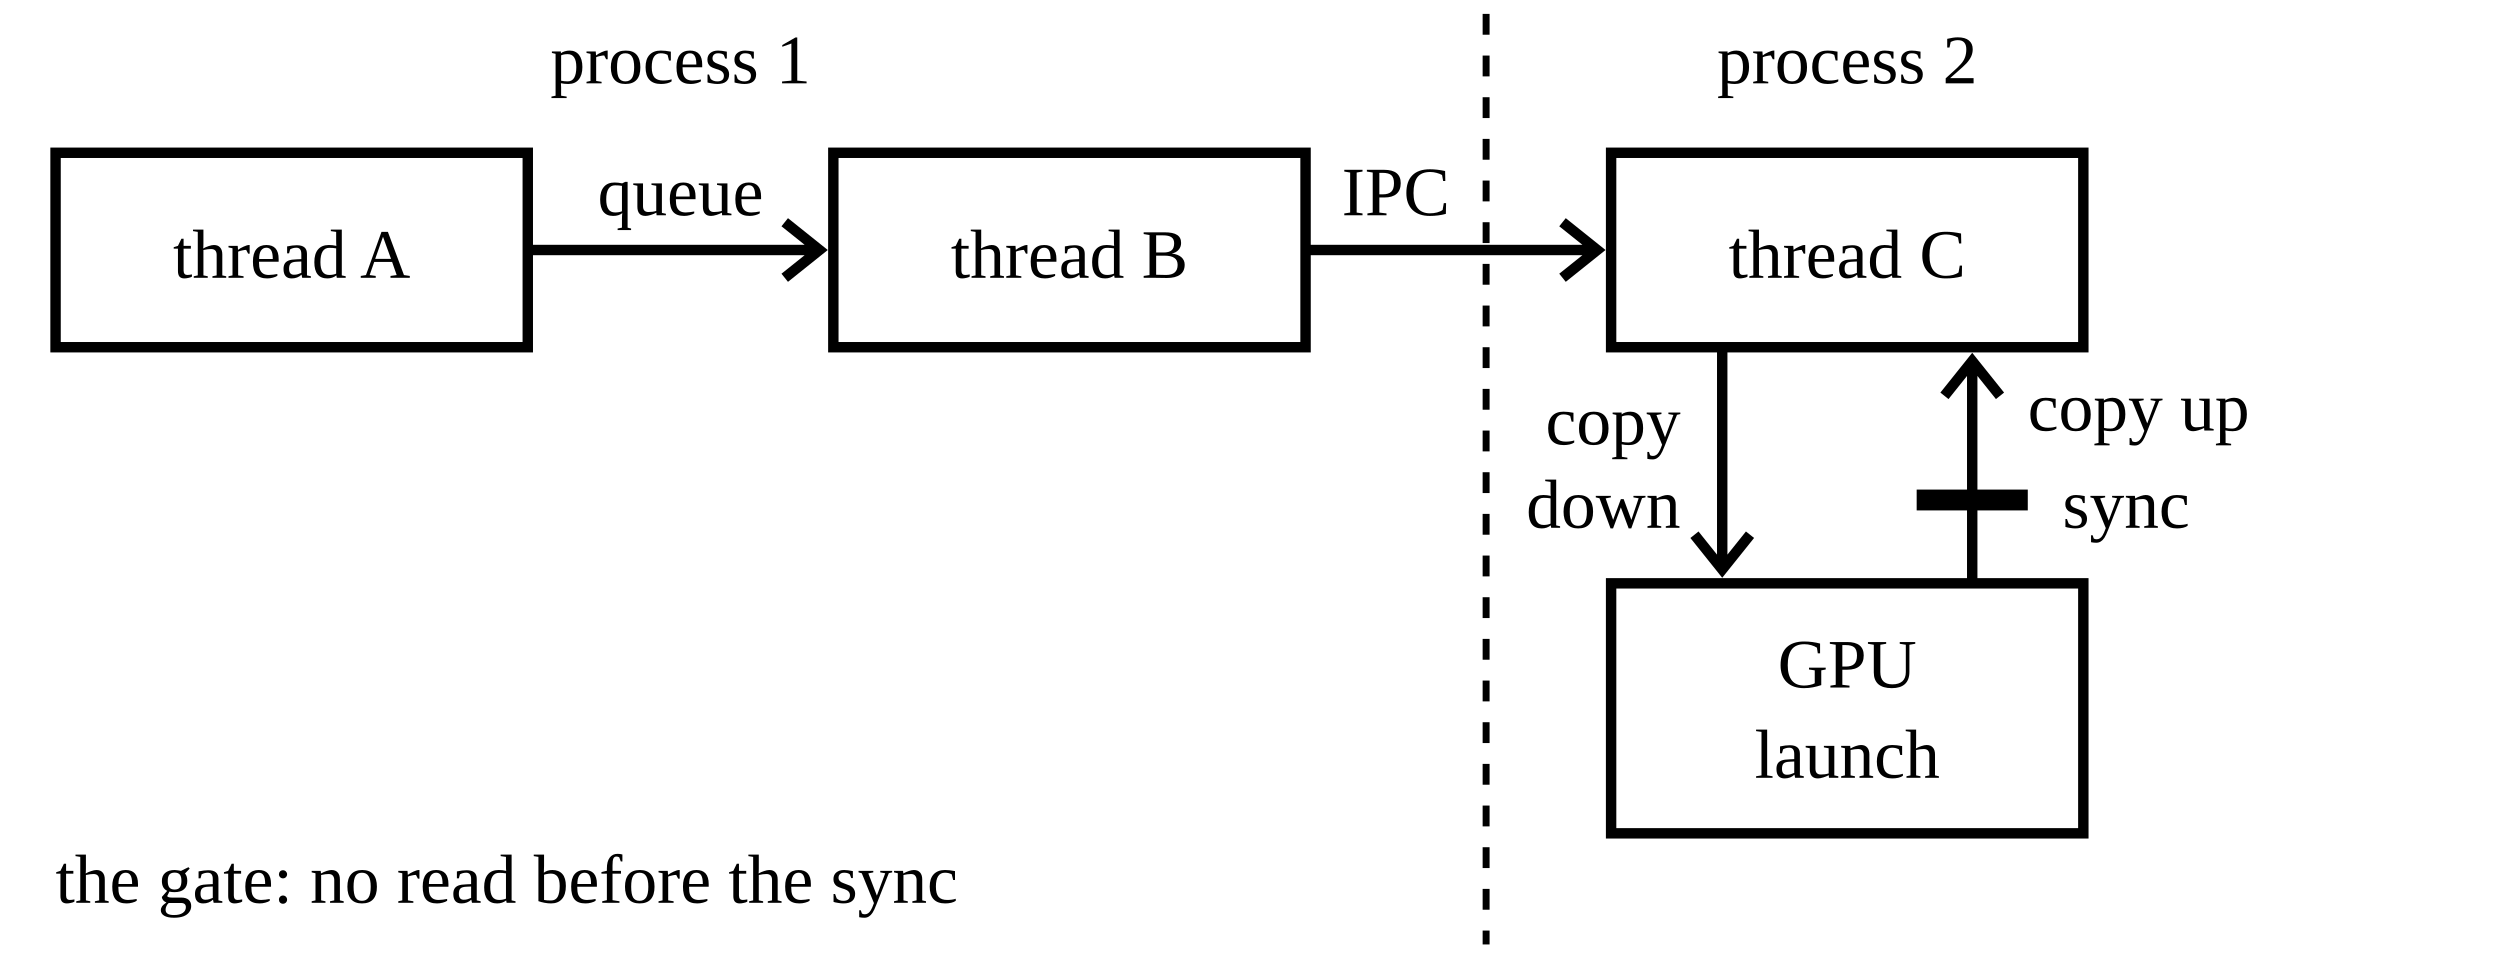
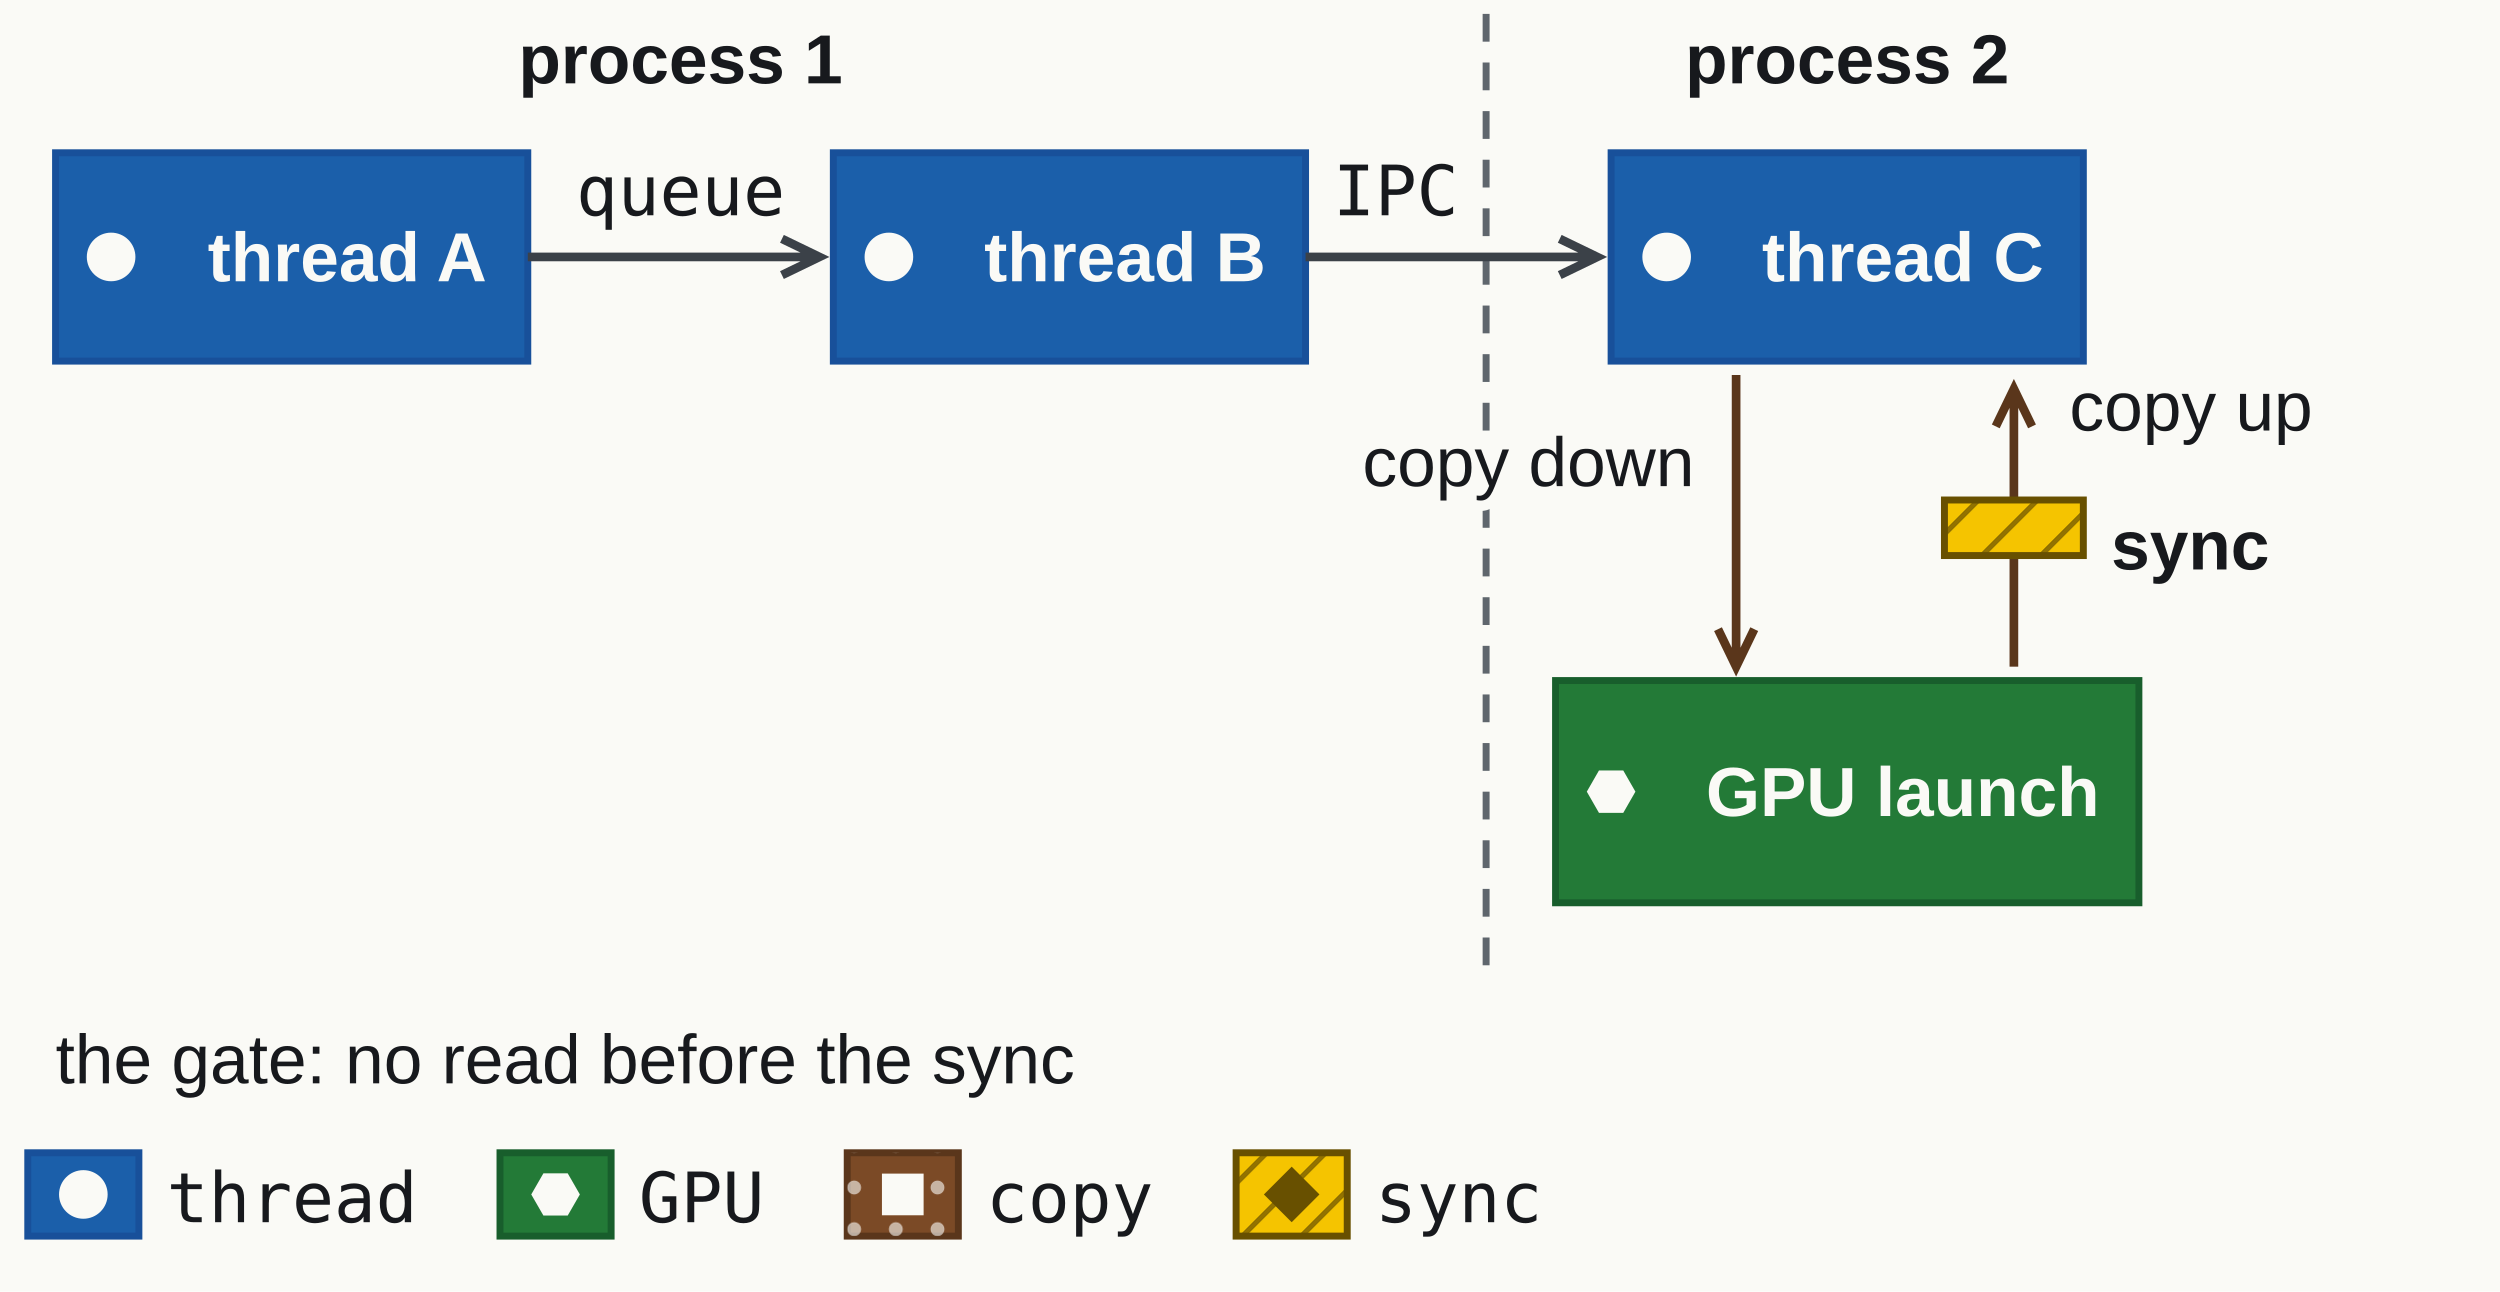
- <svg xmlns="http://www.w3.org/2000/svg" viewBox="0 0 360 140" width="360" height="140" fill="none" stroke="currentColor" stroke-width="1.5">
-   <g stroke="none" fill="currentColor" font-size="10" text-anchor="middle">
-     <text x="98" y="12">process 1</text>
-     <text x="266" y="12">process 2</text>
+ <svg xmlns="http://www.w3.org/2000/svg" viewBox="0 0 360 186" width="360" height="186">
+   <defs>
+     <pattern id="code-yellow" width="6" height="6" patternUnits="userSpaceOnUse" patternTransform="rotate(45)">
+       <path d="M0 0V6" stroke="#685000" stroke-width="1.5" stroke-opacity="0.7" />
+     </pattern>
+     <pattern id="code-brown" width="6" height="6" patternUnits="userSpaceOnUse">
+       <circle cx="3" cy="3" r="1" fill="#fafaf6" fill-opacity="0.6" />
+     </pattern>
+   </defs>
+   <rect width="360" height="186" fill="#fafaf6" />
+   <text x="98" y="12" font-family="'Atkinson Hyperlegible', system-ui, 'Segoe UI', Arial, sans-serif" font-size="10" font-weight="700" fill="#17191d" text-anchor="middle" stroke="#fafaf6" stroke-width="3" stroke-linejoin="round" paint-order="stroke">process 1</text>
+   <text x="266" y="12" font-family="'Atkinson Hyperlegible', system-ui, 'Segoe UI', Arial, sans-serif" font-size="10" font-weight="700" fill="#17191d" text-anchor="middle" stroke="#fafaf6" stroke-width="3" stroke-linejoin="round" paint-order="stroke">process 2</text>
+   <path d="M214 2V142" fill="none" stroke="#5f666d" stroke-width="1" stroke-dasharray="4 3" />
+   <g class="box" data-slot="blue">
+     <rect x="8" y="22" width="68" height="30" fill="#1b5faa" stroke="#18509a" stroke-width="1" />
+     <g class="glyph" data-slot="blue">
+       <circle cx="16" cy="37" r="3.5" fill="#fafaf6" />
+     </g>
+     <text x="50" y="40.5" font-family="'Atkinson Hyperlegible', system-ui, 'Segoe UI', Arial, sans-serif" font-size="10" font-weight="700" fill="#fafaf6" text-anchor="middle">thread A</text>
  </g>
-   <path d="M214 2V136" stroke-width="1" stroke-dasharray="3 3" />
-   <rect x="8" y="22" width="68" height="28" />
-   <rect x="120" y="22" width="68" height="28" />
-   <rect x="232" y="22" width="68" height="28" />
-   <g stroke="none" fill="currentColor" font-size="10" text-anchor="middle">
-     <text x="42" y="40">thread A</text>
-     <text x="154" y="40">thread B</text>
-     <text x="266" y="40">thread C</text>
-     <text x="98" y="31">queue</text>
-     <text x="201" y="31">IPC</text>
+   <g class="box" data-slot="blue">
+     <rect x="120" y="22" width="68" height="30" fill="#1b5faa" stroke="#18509a" stroke-width="1" />
+     <g class="glyph" data-slot="blue">
+       <circle cx="128" cy="37" r="3.5" fill="#fafaf6" />
+     </g>
+     <text x="162" y="40.5" font-family="'Atkinson Hyperlegible', system-ui, 'Segoe UI', Arial, sans-serif" font-size="10" font-weight="700" fill="#fafaf6" text-anchor="middle">thread B</text>
  </g>
-   <path d="M76 36H118M113 32L118 36L113 40" />
-   <path d="M188 36H230M225 32L230 36L225 40" />
-   <rect x="232" y="84" width="68" height="36" />
-   <g stroke="none" fill="currentColor" font-size="10" text-anchor="middle">
-     <text x="266" y="99">GPU</text>
-     <text x="266" y="112">launch</text>
+   <g class="box" data-slot="blue">
+     <rect x="232" y="22" width="68" height="30" fill="#1b5faa" stroke="#18509a" stroke-width="1" />
+     <g class="glyph" data-slot="blue">
+       <circle cx="240" cy="37" r="3.5" fill="#fafaf6" />
+     </g>
+     <text x="274" y="40.5" font-family="'Atkinson Hyperlegible', system-ui, 'Segoe UI', Arial, sans-serif" font-size="10" font-weight="700" fill="#fafaf6" text-anchor="middle">thread C</text>
  </g>
-   <path d="M248 50V82M244 77L248 82L252 77" />
-   <path d="M284 84V52M280 57L284 52L288 57" />
-   <path d="M276 72H292" stroke-width="3" />
-   <g stroke="none" fill="currentColor" font-size="10">
-     <text x="242" y="64" text-anchor="end">copy</text>
-     <text x="242" y="76" text-anchor="end">down</text>
-     <text x="292" y="62">copy up</text>
-     <text x="297" y="76">sync</text>
-     <text x="8" y="130">the gate: no read before the sync</text>
+   <path class="arrow" d="M76 37L118 37M112.6 34.39L118 37L112.6 39.61" fill="none" stroke="#3b4148" stroke-width="1.25" />
+   <path class="arrow" d="M188 37L230 37M224.6 34.39L230 37L224.6 39.61" fill="none" stroke="#3b4148" stroke-width="1.25" />
+   <text x="98" y="31" font-family="'Atkinson Hyperlegible Mono', ui-monospace, 'SF Mono', Menlo, Consolas, monospace" font-size="10" fill="#17191d" text-anchor="middle" stroke="#fafaf6" stroke-width="3" stroke-linejoin="round" paint-order="stroke">queue</text>
+   <text x="201" y="31" font-family="'Atkinson Hyperlegible Mono', ui-monospace, 'SF Mono', Menlo, Consolas, monospace" font-size="10" fill="#17191d" text-anchor="middle" stroke="#fafaf6" stroke-width="3" stroke-linejoin="round" paint-order="stroke">IPC</text>
+   <g class="box" data-slot="green">
+     <rect x="224" y="98" width="84" height="32" fill="#237a37" stroke="#185e2c" stroke-width="1" />
+     <g class="glyph" data-slot="green">
+       <polygon points="228.5,114 230.25,110.95 233.75,110.95 235.5,114 233.75,117.05 230.25,117.05" fill="#fafaf6" />
+     </g>
+     <text x="274" y="117.5" font-family="'Atkinson Hyperlegible', system-ui, 'Segoe UI', Arial, sans-serif" font-size="10" font-weight="700" fill="#fafaf6" text-anchor="middle">GPU launch</text>
  </g>
+   <path class="arrow" d="M250 54L250 96M252.61 90.6L250 96L247.39 90.6" fill="none" stroke="#5a361b" stroke-width="1.25" />
+   <path class="arrow" d="M290 96L290 56M287.39 61.4L290 56L292.61 61.4" fill="none" stroke="#5a361b" stroke-width="1.25" />
+   <g class="gate" data-slot="yellow">
+     <rect x="280" y="72" width="20" height="8" fill="#f5c400" stroke="#685000" stroke-width="1" />
+     <rect x="280" y="72" width="20" height="8" fill="url(#code-yellow)" stroke="none" />
+   </g>
+   <text x="244" y="70" font-family="'Atkinson Hyperlegible', system-ui, 'Segoe UI', Arial, sans-serif" font-size="10" fill="#17191d" text-anchor="end" stroke="#fafaf6" stroke-width="3" stroke-linejoin="round" paint-order="stroke">copy down</text>
+   <text x="298" y="62" font-family="'Atkinson Hyperlegible', system-ui, 'Segoe UI', Arial, sans-serif" font-size="10" fill="#17191d" text-anchor="start" stroke="#fafaf6" stroke-width="3" stroke-linejoin="round" paint-order="stroke">copy up</text>
+   <text x="304" y="82" font-family="'Atkinson Hyperlegible', system-ui, 'Segoe UI', Arial, sans-serif" font-size="10" font-weight="700" fill="#17191d" text-anchor="start" stroke="#fafaf6" stroke-width="3" stroke-linejoin="round" paint-order="stroke">sync</text>
+   <text x="8" y="156" font-family="'Atkinson Hyperlegible', system-ui, 'Segoe UI', Arial, sans-serif" font-size="10" fill="#17191d" text-anchor="start" stroke="#fafaf6" stroke-width="3" stroke-linejoin="round" paint-order="stroke">the gate: no read before the sync</text>
+   <g class="key" data-slot="blue">
+     <rect x="4" y="166" width="16" height="12" fill="#1b5faa" stroke="#18509a" stroke-width="1" />
+   </g>
+   <g class="glyph" data-slot="blue">
+     <circle cx="12" cy="172" r="3.5" fill="#fafaf6" />
+   </g>
+   <text x="24" y="176" font-family="'Atkinson Hyperlegible Mono', ui-monospace, 'SF Mono', Menlo, Consolas, monospace" font-size="10" fill="#17191d" text-anchor="start" stroke="#fafaf6" stroke-width="3" stroke-linejoin="round" paint-order="stroke">thread</text>
+   <g class="key" data-slot="green">
+     <rect x="72" y="166" width="16" height="12" fill="#237a37" stroke="#185e2c" stroke-width="1" />
+   </g>
+   <g class="glyph" data-slot="green">
+     <polygon points="76.5,172 78.25,168.96 81.75,168.96 83.5,172 81.75,175.04 78.25,175.04" fill="#fafaf6" />
+   </g>
+   <text x="92" y="176" font-family="'Atkinson Hyperlegible Mono', ui-monospace, 'SF Mono', Menlo, Consolas, monospace" font-size="10" fill="#17191d" text-anchor="start" stroke="#fafaf6" stroke-width="3" stroke-linejoin="round" paint-order="stroke">GPU</text>
+   <g class="key" data-slot="brown">
+     <rect x="122" y="166" width="16" height="12" fill="#7b4a26" stroke="#5a361b" stroke-width="1" />
+     <rect x="122" y="166" width="16" height="12" fill="url(#code-brown)" stroke="none" />
+   </g>
+   <g class="glyph" data-slot="brown">
+     <rect x="127" y="169" width="6" height="6" fill="#fafaf6" />
+   </g>
+   <text x="142" y="176" font-family="'Atkinson Hyperlegible Mono', ui-monospace, 'SF Mono', Menlo, Consolas, monospace" font-size="10" fill="#17191d" text-anchor="start" stroke="#fafaf6" stroke-width="3" stroke-linejoin="round" paint-order="stroke">copy</text>
+   <g class="key" data-slot="yellow">
+     <rect x="178" y="166" width="16" height="12" fill="#f5c400" stroke="#685000" stroke-width="1" />
+     <rect x="178" y="166" width="16" height="12" fill="url(#code-yellow)" stroke="none" />
+   </g>
+   <g class="glyph" data-slot="yellow">
+     <polygon points="186,168 190,172 186,176 182,172" fill="#685000" />
+   </g>
+   <text x="198" y="176" font-family="'Atkinson Hyperlegible Mono', ui-monospace, 'SF Mono', Menlo, Consolas, monospace" font-size="10" fill="#17191d" text-anchor="start" stroke="#fafaf6" stroke-width="3" stroke-linejoin="round" paint-order="stroke">sync</text>
</svg>
